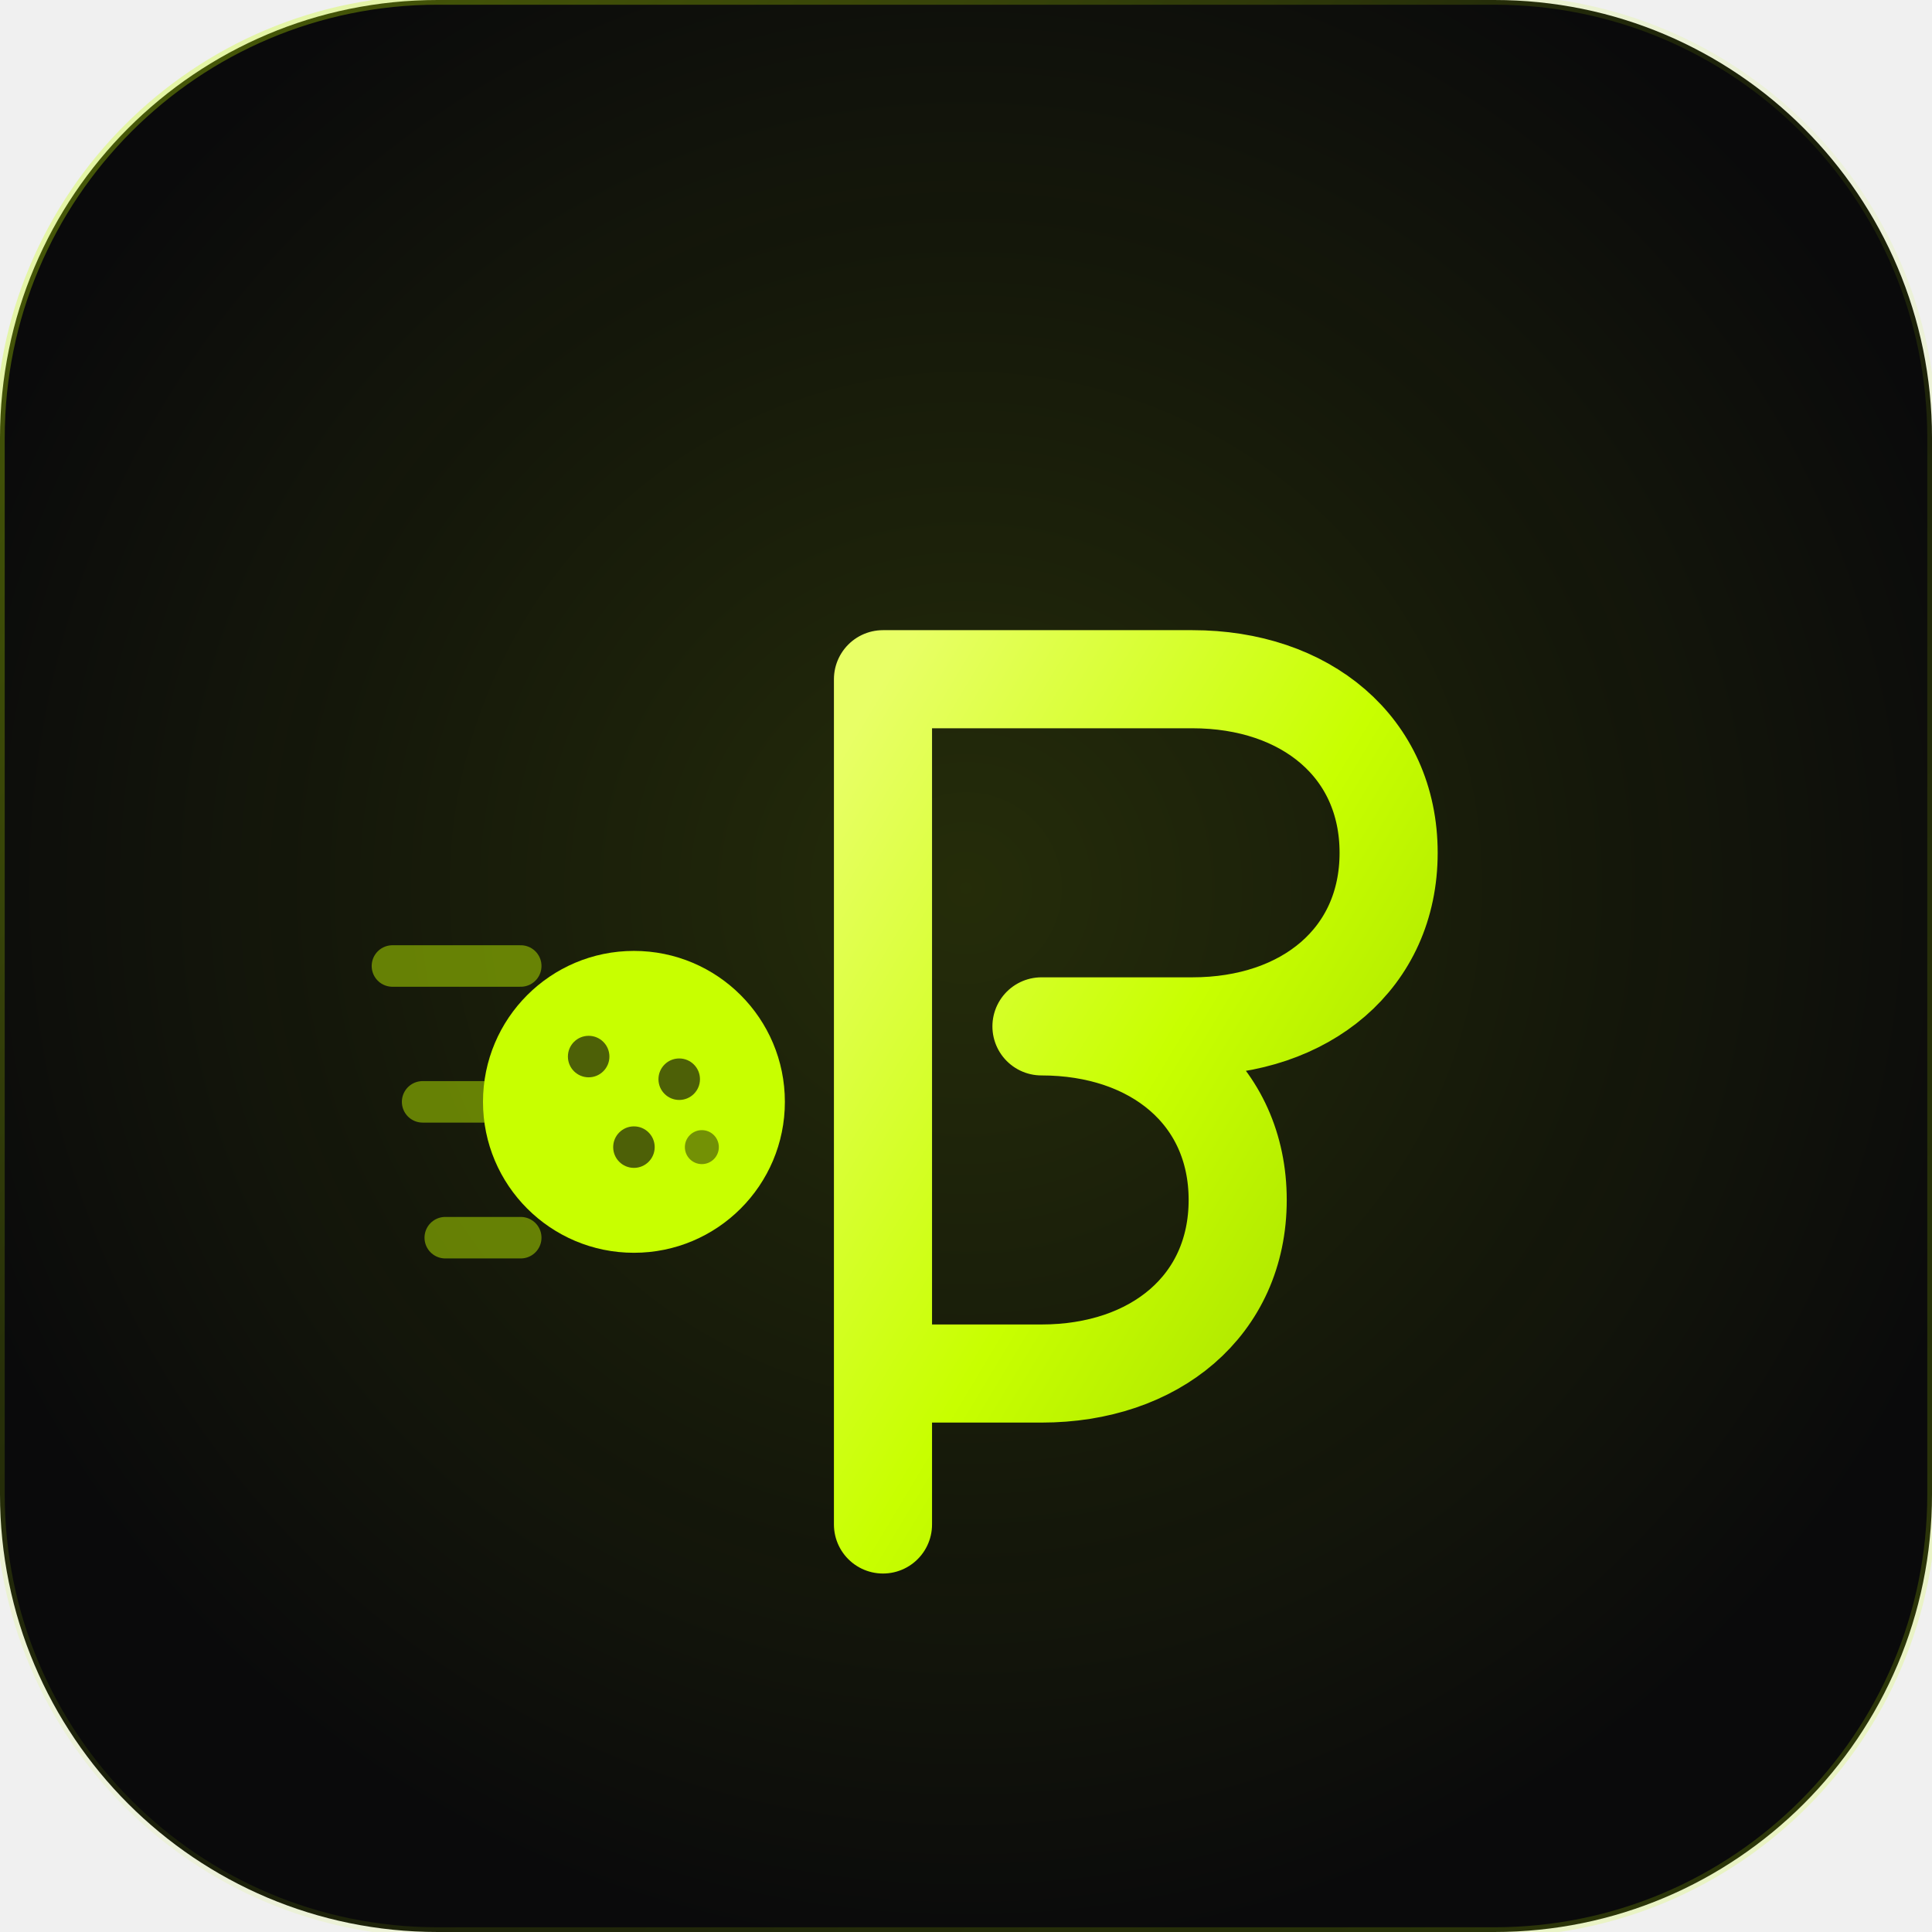
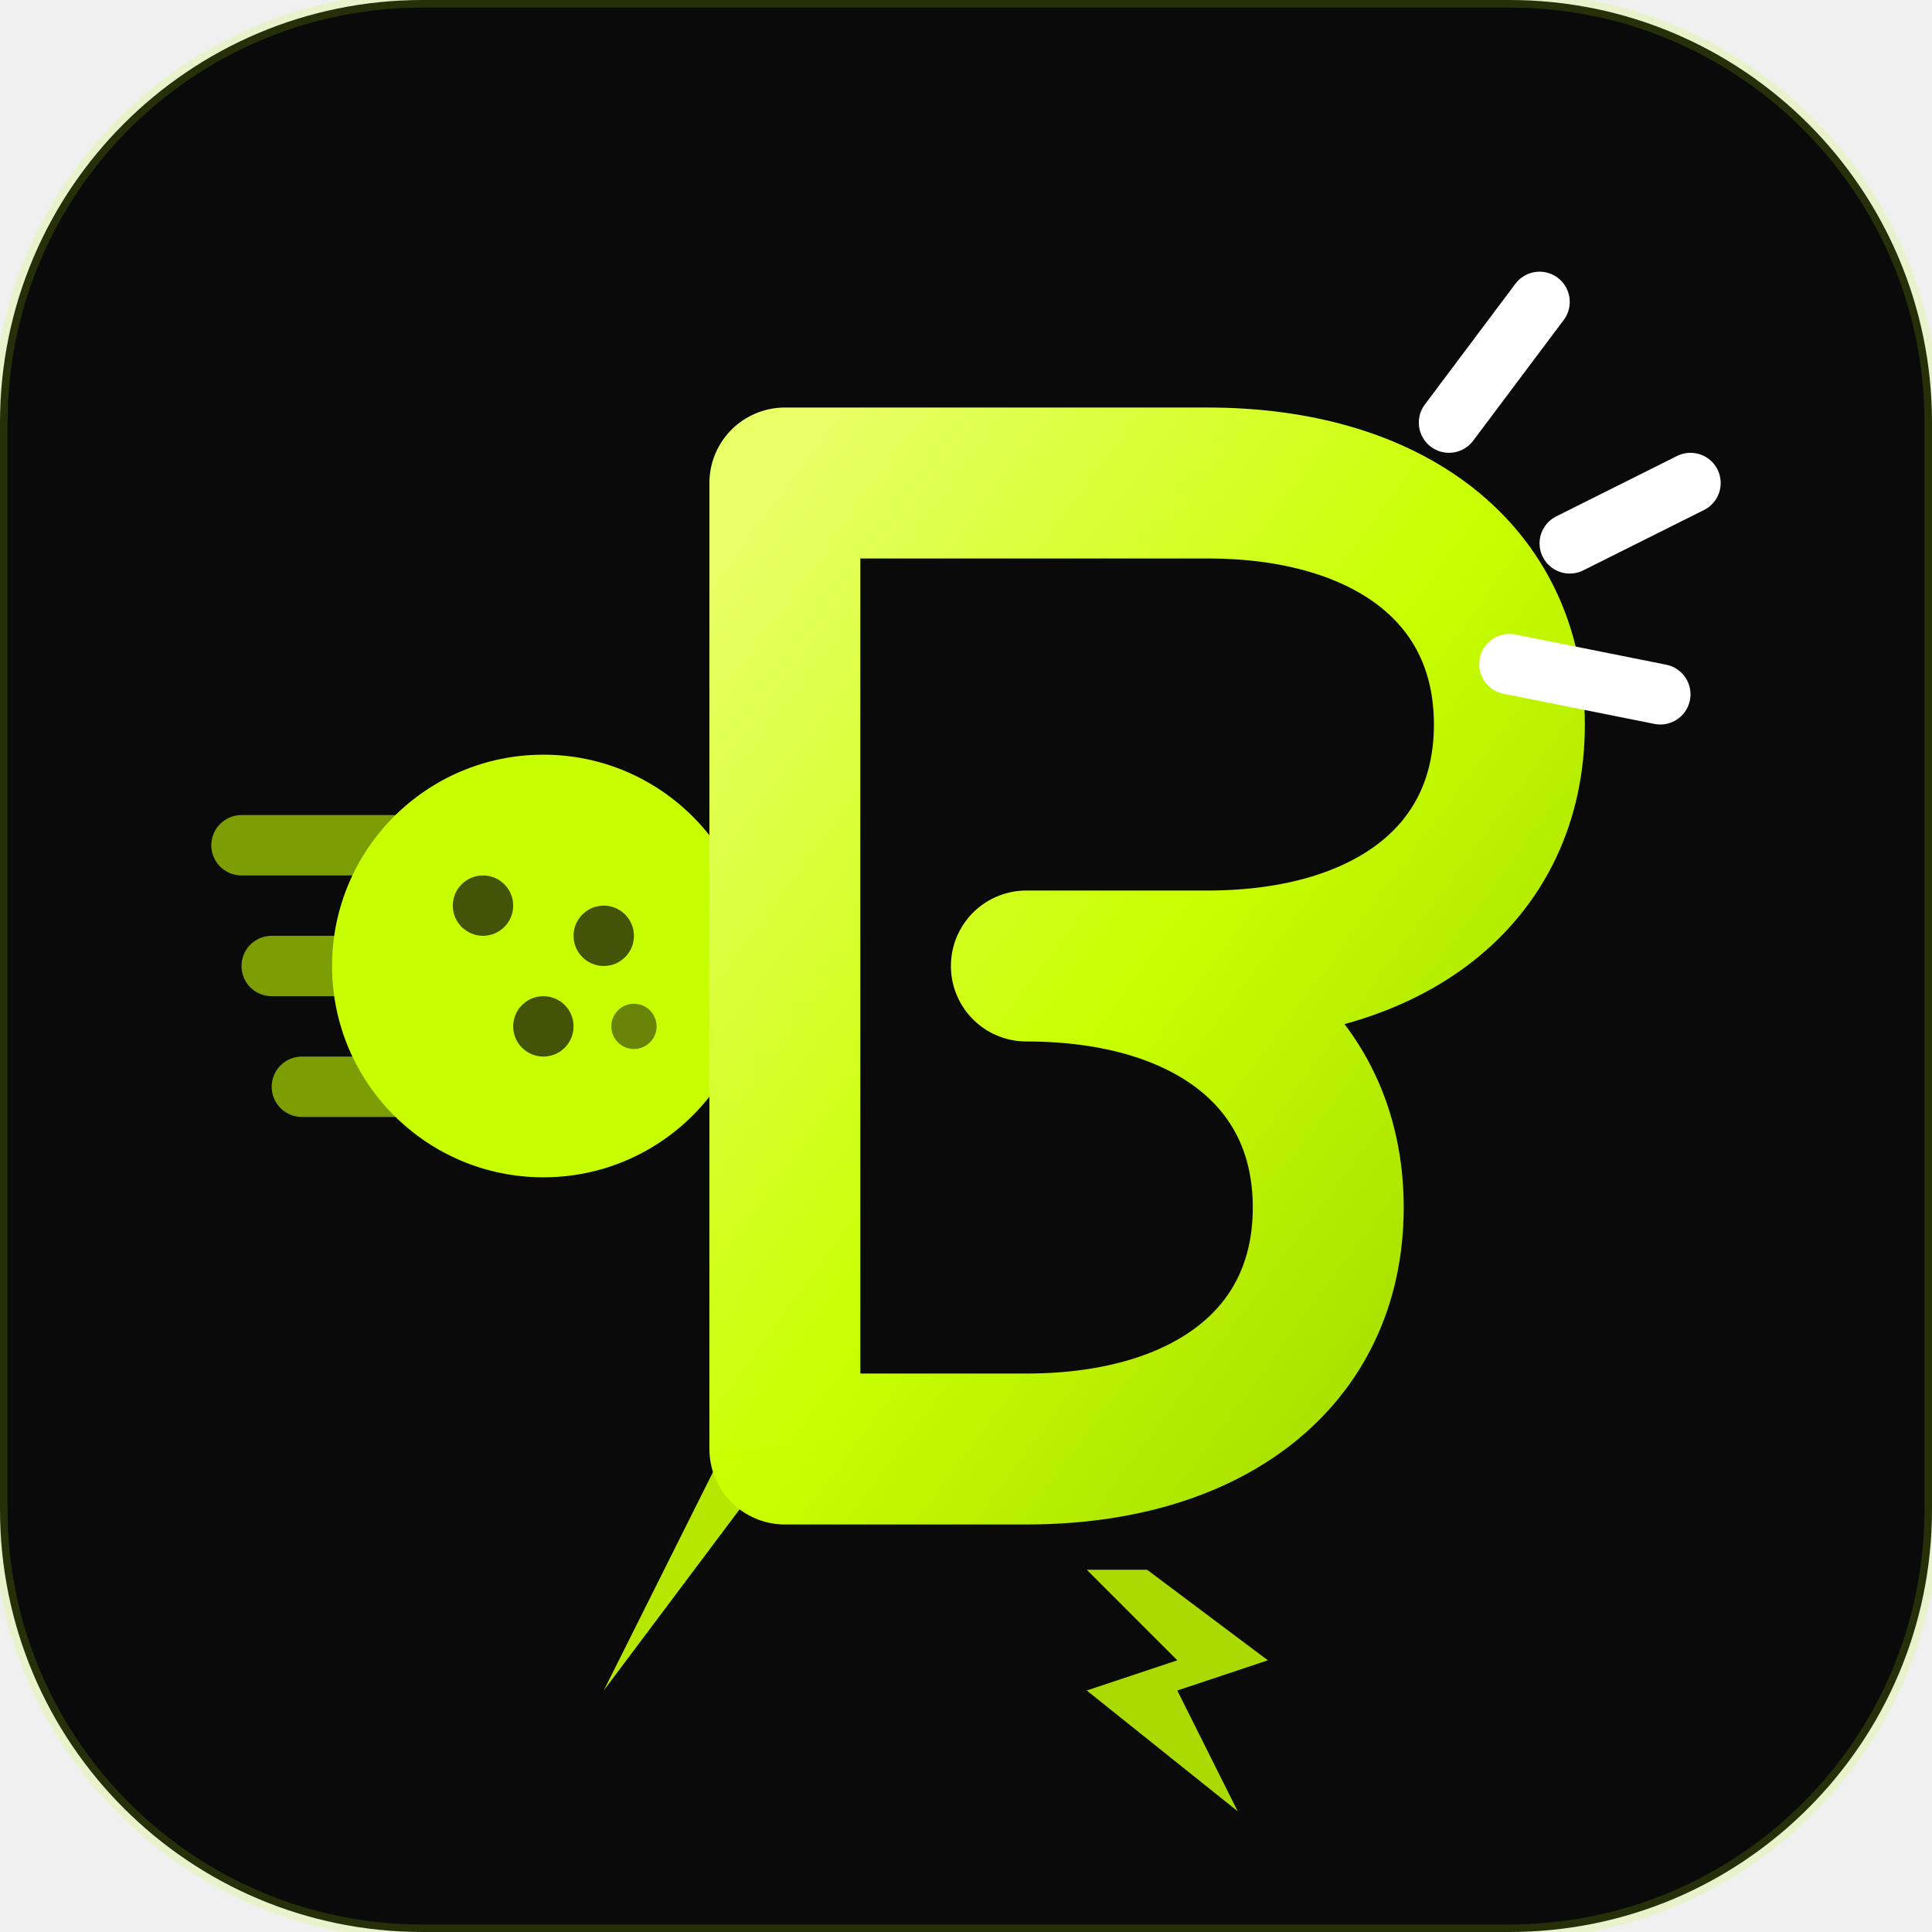
<svg xmlns="http://www.w3.org/2000/svg" viewBox="0 0 512 512" role="img" aria-label="PickleBuzz">
  <defs>
    <linearGradient id="neon" x1="0%" y1="0%" x2="100%" y2="100%">
      <stop offset="0%" stop-color="#E8FF66" />
      <stop offset="50%" stop-color="#C8FF00" />
      <stop offset="100%" stop-color="#9ED600" />
    </linearGradient>
-     <radialGradient id="ambient" cx="50%" cy="46%" r="55%">
-       <stop offset="0%" stop-color="#C8FF00" stop-opacity="0.14" />
-       <stop offset="100%" stop-color="#C8FF00" stop-opacity="0" />
-     </radialGradient>
-     <linearGradient id="border" x1="0%" y1="0%" x2="100%" y2="100%">
-       <stop offset="0%" stop-color="#C8FF00" stop-opacity="0.35" />
-       <stop offset="50%" stop-color="#C8FF00" stop-opacity="0.08" />
-       <stop offset="100%" stop-color="#C8FF00" stop-opacity="0.2" />
-     </linearGradient>
  </defs>
-   <rect width="512" height="512" rx="116" fill="#0A0A0B" />
-   <rect width="512" height="512" rx="116" fill="url(#ambient)" />
-   <rect width="512" height="512" rx="116" fill="none" stroke="url(#border)" stroke-width="2.5" />
-   <g transform="translate(256 248)">
-     <path d="M-118 8h-34M-118 44h-26M-118 80h-20" stroke="#C8FF00" stroke-width="11" stroke-linecap="round" opacity="0.45" />
-     <circle cx="-88" cy="44" r="40" fill="#C8FF00" />
-     <circle cx="-100" cy="32" r="5.5" fill="#0A0A0B" opacity="0.65" />
-     <circle cx="-76" cy="38" r="5.5" fill="#0A0A0B" opacity="0.65" />
-     <circle cx="-88" cy="56" r="5.5" fill="#0A0A0B" opacity="0.65" />
-     <circle cx="-70" cy="56" r="4.5" fill="#0A0A0B" opacity="0.45" />
-     <path d="M-22 -68v224M-22 -68h82c30 0 52 18 52 46s-22 46-52 46h-40c30 0 52 18 52 46s-22 46-52 46H-22" stroke="url(#neon)" stroke-width="26" stroke-linecap="round" stroke-linejoin="round" fill="none" />
-   </g>
+   <rect width="512" height="512" rx="112" fill="#0A0A0B" stroke="rgba(200,255,0,0.15)" stroke-width="4" />
+   <path d="M112 224h-48M112 256h-40M112 288h-32" stroke="#C8FF00" stroke-width="16" stroke-linecap="round" opacity="0.6" />
+   <circle cx="144" cy="256" r="56" fill="#C8FF00" />
+   <circle cx="128" cy="240" r="8" fill="#0A0A0B" opacity="0.7" />
+   <circle cx="160" cy="248" r="8" fill="#0A0A0B" opacity="0.7" />
+   <circle cx="144" cy="272" r="8" fill="#0A0A0B" opacity="0.7" />
+   <circle cx="168" cy="272" r="6" fill="#0A0A0B" opacity="0.5" />
+   <path d="M208 128v256M208 128h112c48 0 80 24 80 64s-32 64-80 64h-48c48 0 80 24 80 64s-32 64-80 64H208" stroke="url(#neon)" stroke-width="40" stroke-linecap="round" stroke-linejoin="round" fill="none" />
+   <path d="M208 384L160 448L192 384" fill="#C8FF00" opacity="0.9" />
+   <path d="M384 112l24-32M416 144l32-16M400 176l40 8" stroke="#FFFFFF" stroke-width="16" stroke-linecap="round" />
+   <path d="M304 416l32 24-24 8 16 32-40-32 24-8-24-24z" fill="#C8FF00" opacity="0.85" />
</svg>
